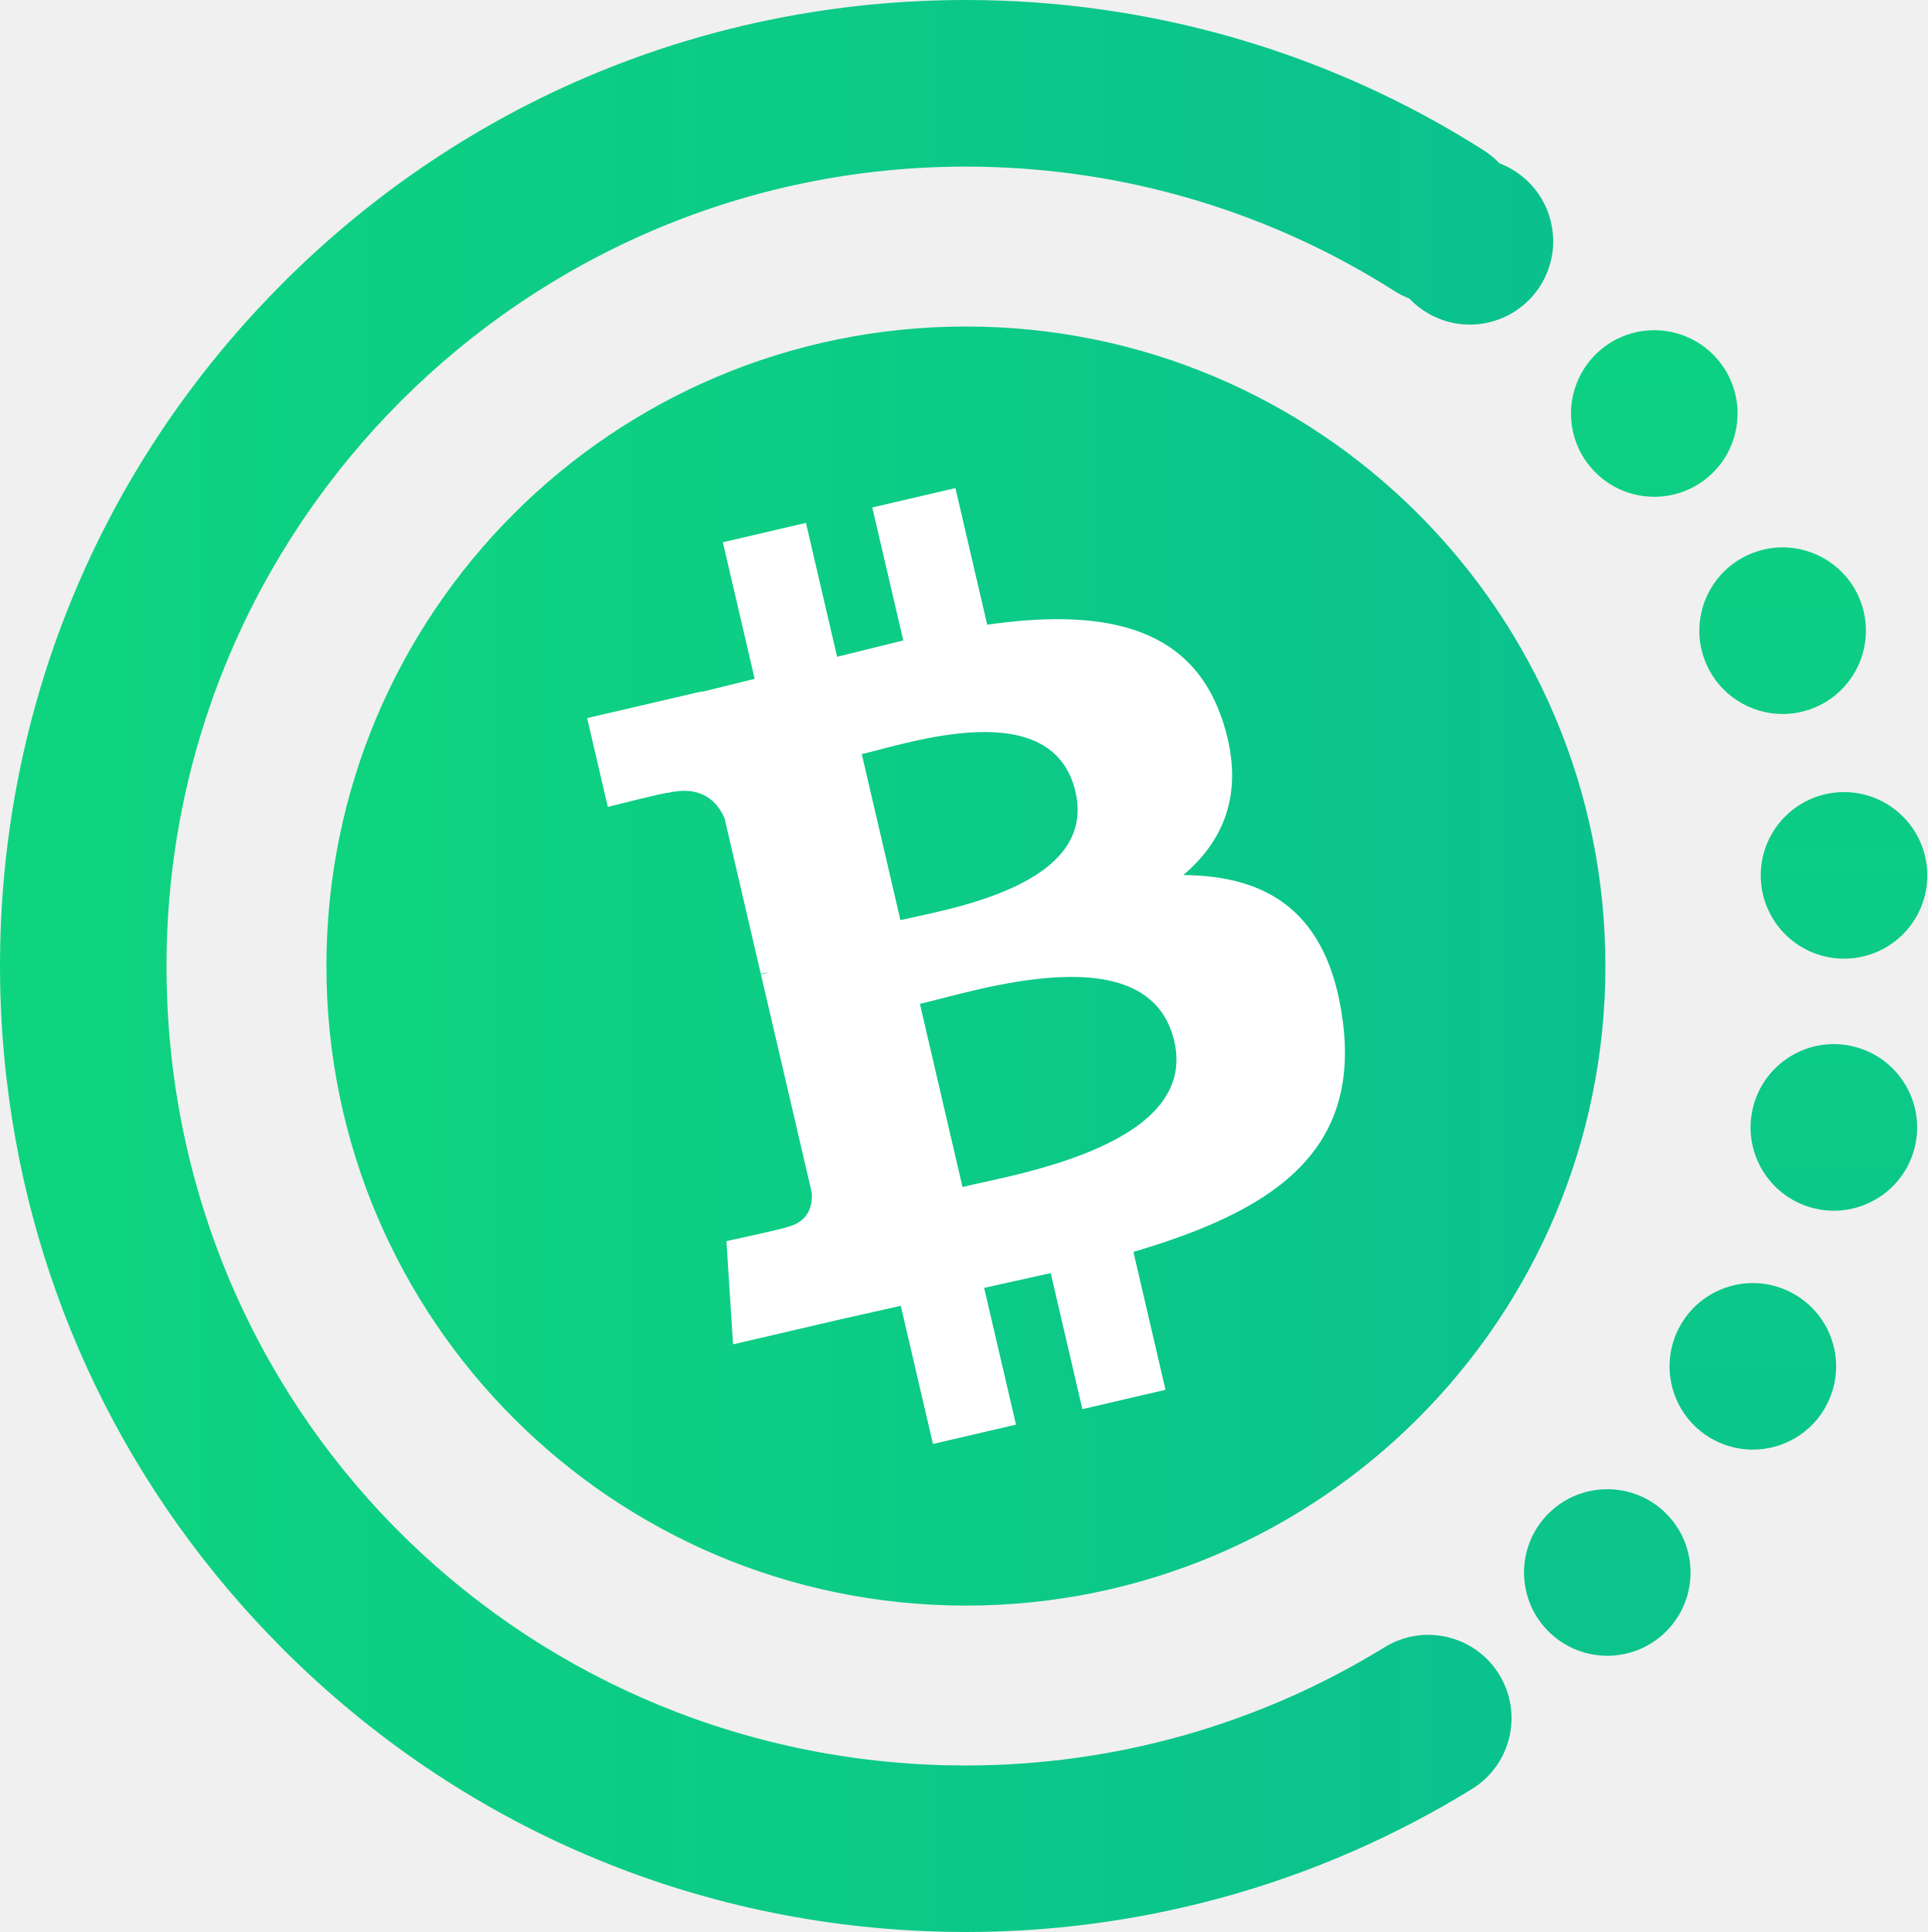
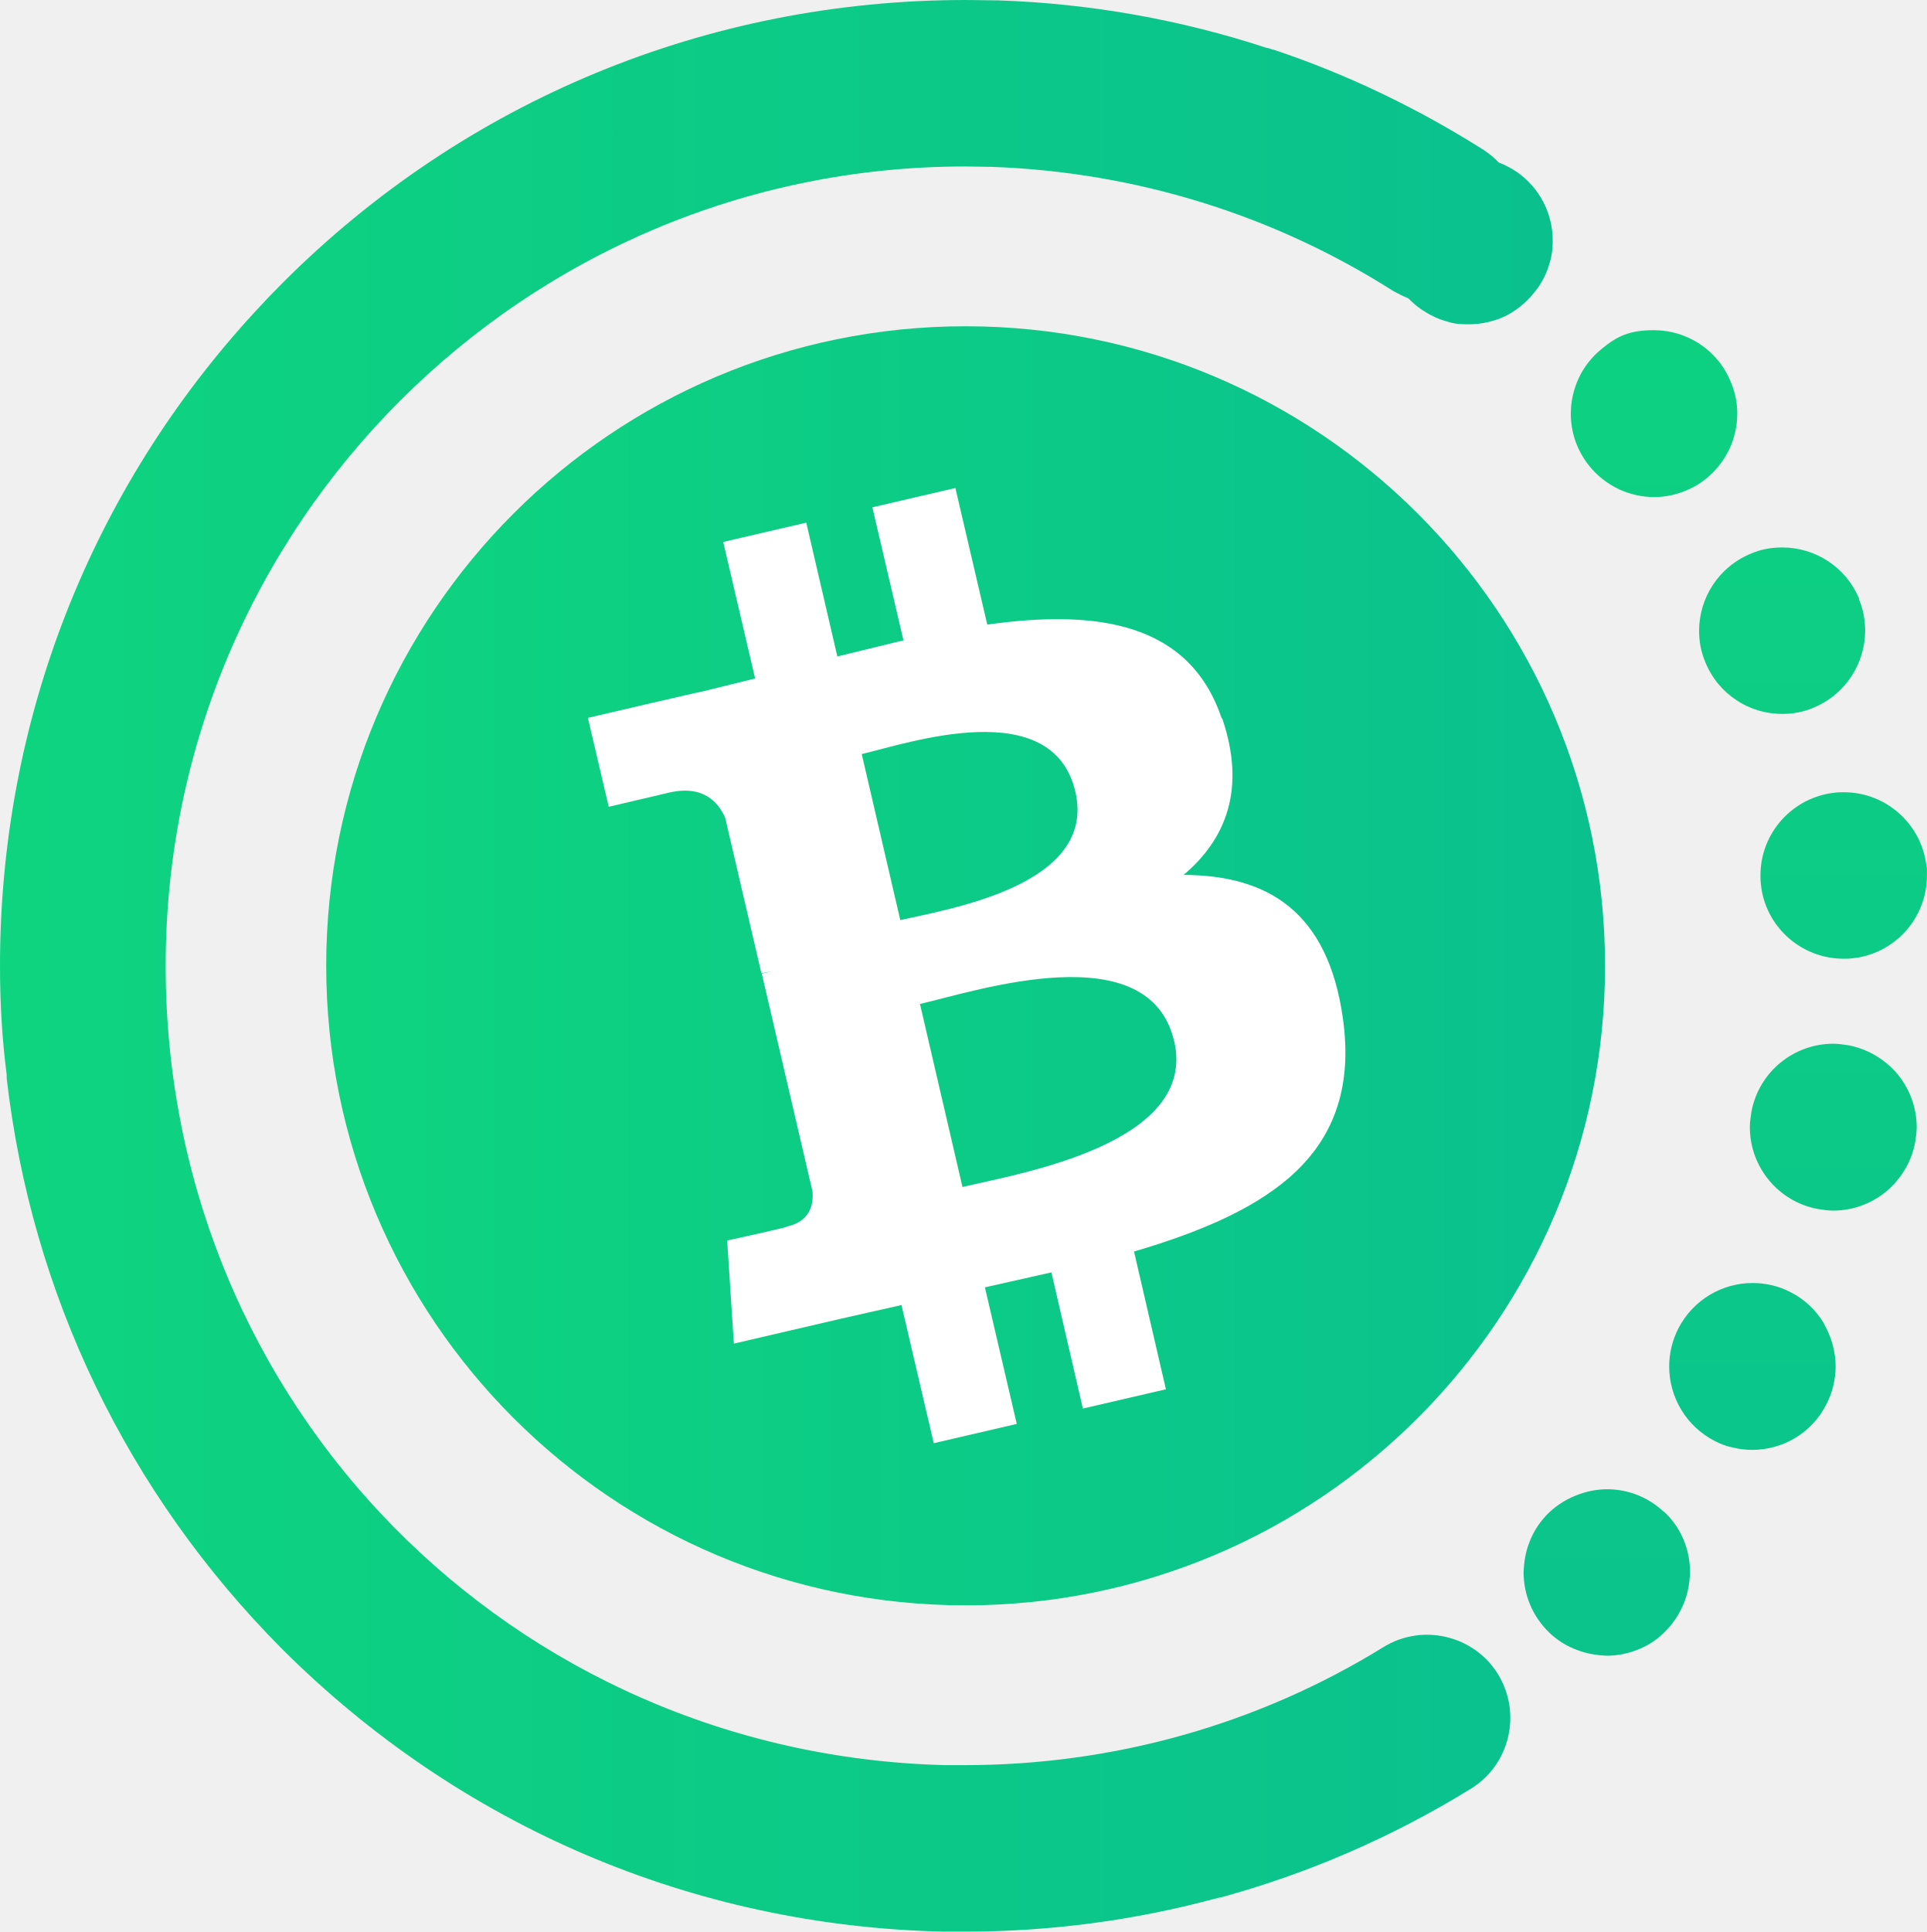
- <svg xmlns="http://www.w3.org/2000/svg" viewBox="0 0 489.72 490.87">
+ <svg xmlns="http://www.w3.org/2000/svg" viewBox="0 0 489.7 490.9">
  <defs>
-     <linearGradient id="A" x1="82.94" y1="245.45" x2="407.92" y2="245.45" gradientUnits="userSpaceOnUse">
+     <linearGradient id="A" x1="82.9" y1="245.4" x2="407.9" y2="245.4" gradientUnits="userSpaceOnUse">
      <stop offset="0" stop-color="#0ed47f" />
      <stop offset="1" stop-color="#0ac18e" />
    </linearGradient>
-     <linearGradient id="B" x1="399.2" y1="482.63" x2="399.2" y2="12.3" gradientUnits="userSpaceOnUse">
+     <linearGradient id="B" x1="399.2" y1="482.6" x2="399.2" y2="12.3" gradientUnits="userSpaceOnUse">
      <stop offset="0" stop-color="#0ac18e" />
      <stop offset="1" stop-color="#0ed47f" />
    </linearGradient>
-     <linearGradient id="C" x1="0" y1="245.435" x2="394.65" y2="245.435" gradientUnits="userSpaceOnUse">
+     <linearGradient id="C" x1="0" y1="245.4" x2="394.7" y2="245.4" gradientUnits="userSpaceOnUse">
      <stop offset="0" stop-color="#0ed47f" />
      <stop offset="1" stop-color="#0ac18e" />
    </linearGradient>
  </defs>
-   <circle cx="245.43" cy="245.45" r="162.49" fill="url(#A)" />
-   <path d="M310.45 182.58c-8.23-24.46-31.78-27.82-59.61-23.86l-8.08-34.71-21.12 4.92 7.87 33.79-16.81 4.15-7.92-34.02-21.11 4.92 8.08 34.7-13.4 3.31-.03-.11-29.14 6.78 5.26 22.56s15.53-3.93 15.34-3.58c8.56-1.99 12.5 2.33 14.31 6.42l9.21 39.54c.6-.13 1.37-.28 2.27-.37l-2.23.52 12.9 55.39c.25 2.78-.33 7.44-6.3 8.84.32.18-15.36 3.57-15.36 3.57l1.68 26.22 27.5-6.4 15.12-3.39 8.18 35.1 21.1-4.91-8.1-34.74 16.92-3.76 8.04 34.57 21.12-4.92-8.15-35.04c35.04-10.31 57.82-25.05 53.14-59.11-3.76-27.43-19.19-36.48-40.48-36.63 10.79-9.1 15.89-21.87 9.83-39.76l-.03.01zm-12.08 81.93c6.12 26.23-39.49 33.71-53.81 37.06l-10.82-46.51c14.32-3.33 58.26-17.9 64.63 9.46v-.01zm-25.1-63.32c5.55 23.87-32.56 29.81-44.48 32.59l-9.82-42.18c11.92-2.78 48.51-15.3 54.31 9.6l-.01-.01z" fill="#fff" />
-   <path d="M322.86 12.49h0c-.2-.08-.41-.14-.61-.19l1.2.4-.59-.2v-.01zm117.48 85.67a21.08 21.08 0 0 0-3.51-6.36c-4.18-5.2-10.31-7.9-16.5-7.9-4.65 0-9.34 1.53-13.25 4.67-2.59 2.09-4.57 4.66-5.89 7.49-1.33 2.83-2.01 5.9-2.01 8.99 0 4.66 1.51 9.35 4.66 13.26a21.15 21.15 0 0 0 7.5 5.91 21.32 21.32 0 0 0 9 2c2.33 0 4.66-.38 6.91-1.15 2.23-.78 4.38-1.94 6.34-3.51a21 21 0 0 0 5.9-7.49c1.32-2.83 2-5.9 2.01-9a21.06 21.06 0 0 0-1.16-6.91h0zm32.18 54.03c-3.36-8.18-11.25-13.12-19.57-13.12a21.15 21.15 0 0 0-8.04 1.6c-8.18 3.36-13.13 11.26-13.13 19.58v.04c0 2.67.52 5.37 1.6 7.99 1.68 4.09 4.49 7.37 7.93 9.63 3.43 2.26 7.49 3.5 11.65 3.5a21.15 21.15 0 0 0 8.04-1.6c8.17-3.36 13.12-11.26 13.12-19.58v-.04c0-2.67-.52-5.37-1.6-8zm17.07 68.07a21.16 21.16 0 0 0-21.01-19.01c-.72 0-1.45.03-2.18.11a21.16 21.16 0 0 0-19.01 21.01v.02c0 .71.03 1.44.11 2.17.55 5.44 3.13 10.2 6.91 13.59 3.77 3.39 8.76 5.42 14.12 5.42a23.06 23.06 0 0 0 2.18-.11 21.12 21.12 0 0 0 13.59-6.91c3.39-3.78 5.42-8.76 5.42-14.13 0-.71-.03-1.44-.11-2.16h-.02zm-7.3 52.73c-3.06-3.71-7.39-6.4-12.48-7.35a21.17 21.17 0 0 0-3.86-.36c-10.01 0-18.9 7.13-20.79 17.32-.25 1.29-.36 2.6-.36 3.87 0 10 7.13 18.9 17.32 20.78a20.35 20.35 0 0 0 3.87.36c5 0 9.72-1.79 13.43-4.83a21.05 21.05 0 0 0 7.35-12.48 20.53 20.53 0 0 0 .36-3.88c0-5-1.79-9.72-4.84-13.43h0zm-18.79 63.24c-1.97-3.28-4.87-6.06-8.52-7.92-3.08-1.57-6.36-2.32-9.59-2.32-7.7 0-15.12 4.23-18.86 11.56a20.99 20.99 0 0 0-2.31 9.58v.05c0 7.68 4.23 15.09 11.55 18.82 1.54.79 3.12 1.36 4.73 1.74 1.62.38 3.24.57 4.86.57h.03c7.69 0 15.11-4.22 18.84-11.55.8-1.54 1.37-3.14 1.75-4.76s.57-3.25.57-4.87c0-3.84-1.07-7.62-3.04-10.9h-.01zm-40.56 47.92c-4.09-3.87-9.32-5.78-14.53-5.78-5.62 0-11.22 2.22-15.38 6.62-1.93 2.04-3.38 4.36-4.34 6.83-.96 2.46-1.44 5.06-1.45 7.67 0 5.62 2.21 11.24 6.62 15.41 2.05 1.94 4.38 3.38 6.85 4.34a21.24 21.24 0 0 0 7.69 1.45c2.8 0 5.61-.56 8.23-1.66a21.3 21.3 0 0 0 7.14-4.96 21.07 21.07 0 0 0 4.33-6.83c.96-2.46 1.44-5.06 1.45-7.67v-.07c0-5.6-2.23-11.2-6.62-15.35h.01zm-114.26 98.48c.3-.06.61-.14.91-.22a13.89 13.89 0 0 0 .69-.2l-1.6.42z" fill="url(#B)" />
-   <path d="M394.65 61.32v.05a20.65 20.65 0 0 1-.95 6.2c-.63 2.03-1.57 3.99-2.85 5.83-2.06 2.95-4.73 5.21-7.72 6.75-3 1.52-6.31 2.32-9.66 2.32-2.09 0-4.19-.3-6.23-.94-2.03-.63-4-1.58-5.85-2.86-1.21-.85-2.3-1.79-3.28-2.82-1.32-.5-2.61-1.15-3.85-1.94-30.54-19.42-65.63-30.23-101.88-31.46a200.93 200.93 0 0 0-6.95-.12c-112 0-203.12 91.12-203.12 203.12s88.42 200.4 198.13 203.06h.47l4.53.05c37.69 0 74.47-10.39 106.37-30.04 9.94-6.13 22.98-3.03 29.11 6.91 6.13 9.95 3.03 22.99-6.92 29.11-19.83 12.22-41.22 21.48-63.51 27.59-.07.02-.14.03-.2.06l-1.6.42c-20.51 5.46-41.76 8.26-63.25 8.26a267.01 267.01 0 0 1-4.91-.05c-.23 0-.45 0-.68-.02-63.47-1.4-122.93-26.79-167.96-71.82C32.33 379.42 7.96 328.74 1.66 274a1.07 1.07 0 0 1-.03-.25c0-.04-.02-.09-.03-.14 0-.09-.02-.18-.03-.27 0-.11-.03-.23-.03-.34A247.14 247.14 0 0 1 0 245.44c0-62.23 23.01-120.93 65.01-166.38a231.86 231.86 0 0 1 6.88-7.17C118.24 25.54 179.88 0 245.44 0c2.79 0 5.59.05 8.37.14 23.34.79 46.29 4.87 68.23 12.07.08.02.14.04.22.07l1.2.4c.08.03.15.05.23.08 18.63 6.25 36.52 14.77 53.28 25.42 1.51.96 2.85 2.07 4.02 3.32 1.59.59 3.14 1.4 4.6 2.42 5.9 4.11 9.06 10.7 9.06 17.38v.02z" fill="url(#C)" />
+   <circle cx="245.4" cy="245.4" r="162.5" fill="url(#A)" />
+   <path d="M310.5 182.6c-8.2-24.5-31.8-27.8-59.6-23.9l-8.1-34.7-21.1 4.9 7.9 33.8-16.8 4.1-7.9-34-21.1 4.9 8.1 34.7-13.4 3.3h0c0-.1-29.1 6.7-29.1 6.7l5.3 22.6 15.3-3.6c8.6-2 12.5 2.3 14.3 6.4l9.2 39.5c.6-.1 1.4-.3 2.3-.4l-2.2.5 12.9 55.4c.2 2.8-.3 7.4-6.3 8.8.3.2-15.4 3.6-15.4 3.6l1.7 26.2L214 335l15.1-3.4 8.2 35.1 21.1-4.9-8.1-34.7 16.9-3.8 8 34.6 21.1-4.9-8.1-35c35-10.3 57.8-25 53.1-59.1-3.8-27.4-19.2-36.5-40.5-36.6 10.8-9.1 15.9-21.9 9.8-39.8h0zm-12.1 81.9c6.1 26.2-39.5 33.7-53.8 37.1l-10.8-46.5c14.3-3.3 58.3-17.9 64.6 9.5h0zm-25.1-63.3c5.5 23.9-32.6 29.8-44.5 32.6l-9.8-42.2c11.9-2.8 48.5-15.3 54.3 9.6h0z" fill="#fff" />
+   <path d="M322.9 12.5h0c-.2 0-.4-.1-.6-.2l1.2.4-.6-.2h0zm117.4 85.7c-.8-2.3-2-4.5-3.5-6.4a21.12 21.12 0 0 0-16.5-7.9c-6.2 0-9.3 1.5-13.2 4.7-2.6 2.1-4.6 4.7-5.9 7.5s-2 5.9-2 9c0 4.7 1.5 9.3 4.7 13.3 2 2.5 4.6 4.5 7.5 5.9 2.8 1.3 5.9 2 9 2 2.3 0 4.7-.4 6.9-1.2s4.4-1.9 6.3-3.5c2.5-2 4.5-4.6 5.9-7.5 1.3-2.8 2-5.9 2-9 0-2.4-.4-4.7-1.2-6.9h0zm32.2 54c-3.4-8.2-11.2-13.1-19.6-13.1-2.8 0-5.5.5-8 1.6-8.2 3.4-13.1 11.3-13.1 19.6h0c0 2.7.5 5.4 1.6 8 1.7 4.1 4.5 7.4 7.9 9.6 3.4 2.3 7.5 3.5 11.6 3.5 2.8 0 5.5-.5 8-1.6 8.2-3.4 13.1-11.3 13.1-19.6h0c0-2.7-.5-5.4-1.6-8h0zm17.1 68.1c-1.1-10.8-10.2-19-21-19-.7 0-1.5 0-2.2.1-10.8 1.1-19 10.2-19 21h0c0 .7 0 1.5.1 2.2.5 5.4 3.1 10.2 6.9 13.6s8.8 5.4 14.1 5.4c.7 0 1.5 0 2.2-.1 5.2-.5 10.1-3 13.6-6.9 3.4-3.8 5.4-8.8 5.4-14.1s0-1.4-.1-2.2h0zm-7.3 52.7c-3.1-3.7-7.4-6.4-12.5-7.4-1.3-.2-2.6-.4-3.9-.4-10 0-18.9 7.1-20.8 17.3-.2 1.3-.4 2.6-.4 3.9 0 10 7.1 18.9 17.3 20.8 1.3.2 2.6.4 3.9.4 5 0 9.7-1.8 13.4-4.8 3.8-3.2 6.5-7.6 7.4-12.5.2-1.3.4-2.6.4-3.9 0-5-1.8-9.7-4.8-13.4h0zm-18.8 63.2c-2-3.3-4.9-6.1-8.5-7.9-3.1-1.6-6.4-2.3-9.6-2.3-7.7 0-15.1 4.2-18.9 11.6-1.5 3-2.3 6.2-2.3 9.6h0a21.29 21.29 0 0 0 11.5 18.9c1.5.8 3.1 1.4 4.7 1.7 1.6.4 3.2.6 4.9.6h0c7.7 0 15.1-4.2 18.8-11.5a19.78 19.78 0 0 0 1.8-4.8c.4-1.7.6-3.2.6-4.9 0-3.8-1.1-7.6-3-10.9h0zm-40.6 48a20.92 20.92 0 0 0-14.5-5.8c-5.2 0-11.2 2.2-15.4 6.6-1.9 2-3.4 4.4-4.3 6.8-1 2.5-1.4 5.1-1.5 7.7 0 5.6 2.2 11.2 6.6 15.4 2 1.9 4.4 3.4 6.9 4.3 2.5 1 5.1 1.4 7.7 1.5 2.8 0 5.6-.6 8.2-1.7 2.7-1.1 5.1-2.8 7.1-5 1.9-2 3.3-4.3 4.3-6.8s1.4-5.1 1.5-7.7h0c0-5.7-2.2-11.3-6.6-15.4h0 0zm-114.2 98.4c.3 0 .6-.1.9-.2.2 0 .5-.1.7-.2l-1.6.4z" fill="url(#B)" />
+   <path d="M394.6 61.3h0c0 2.2-.3 4.2-1 6.2-.6 2-1.6 4-2.9 5.8-2.1 2.9-4.7 5.2-7.7 6.8-3 1.5-6.3 2.3-9.7 2.3s-4.2-.3-6.2-.9-4-1.6-5.9-2.9c-1.2-.8-2.3-1.8-3.3-2.8-1.3-.5-2.6-1.2-3.9-1.9-30.5-19.4-65.6-30.2-101.9-31.5-2.3 0-4.6-.1-6.9-.1-112 0-203.1 91.1-203.1 203.1s88.4 200.4 198.1 203.1h5c37.7 0 74.5-10.3 106.4-30 9.9-6.1 23-3 29.1 6.9 6.1 10 3 23-6.9 29.1-19.8 12.2-41.2 21.5-63.5 27.6h-.2l-1.6.4c-20.5 5.5-41.8 8.3-63.2 8.3h-4.9-.7c-63.5-1.4-122.9-26.8-168-71.8-39.4-39.6-63.7-90.3-70-145v-.2-.1-.3-.3C.5 263.8 0 254.6 0 245.4 0 183.2 23 124.5 65 79c2.2-2.4 4.5-4.8 6.9-7.2C118.2 25.5 179.9 0 245.4 0l8.4.1C277.1.9 300.1 5 322 12.2h.2l1.2.4h.2c18.6 6.2 36.5 14.8 53.3 25.4 1.5 1 2.9 2.1 4 3.3 1.6.6 3.1 1.4 4.6 2.4a21.18 21.18 0 0 1 9.1 17.4h0z" fill="url(#C)" />
</svg>
